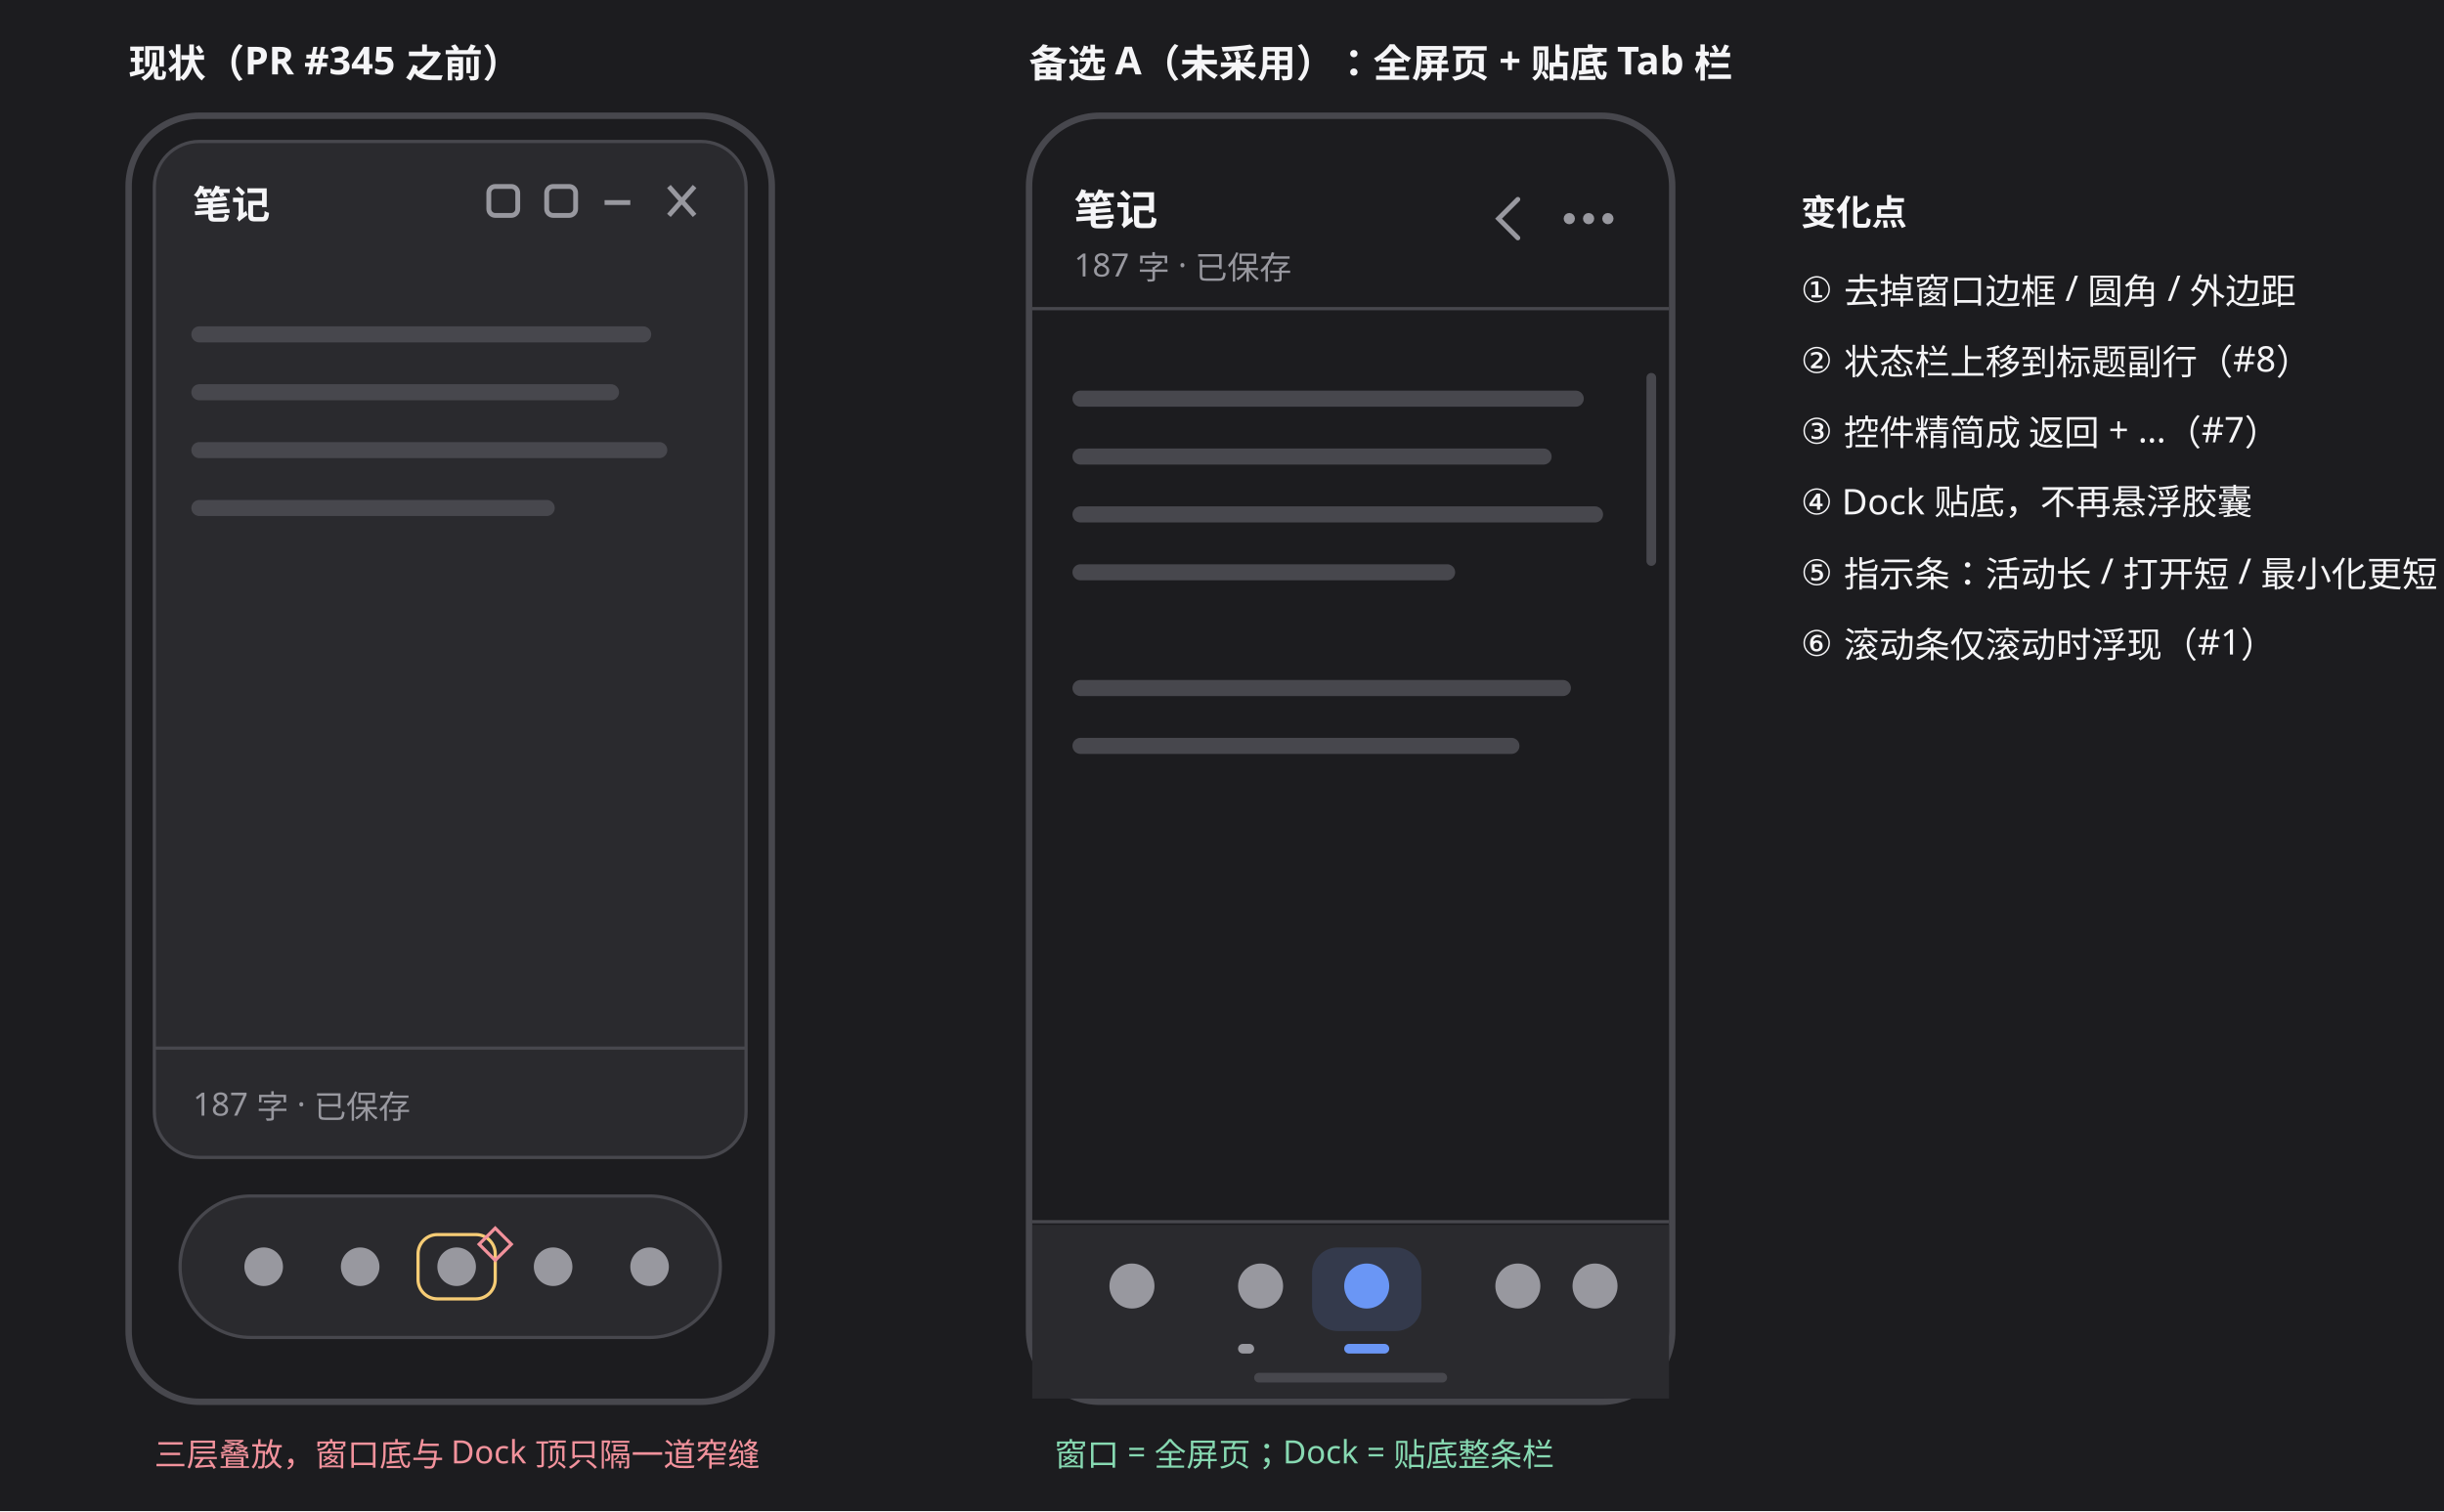
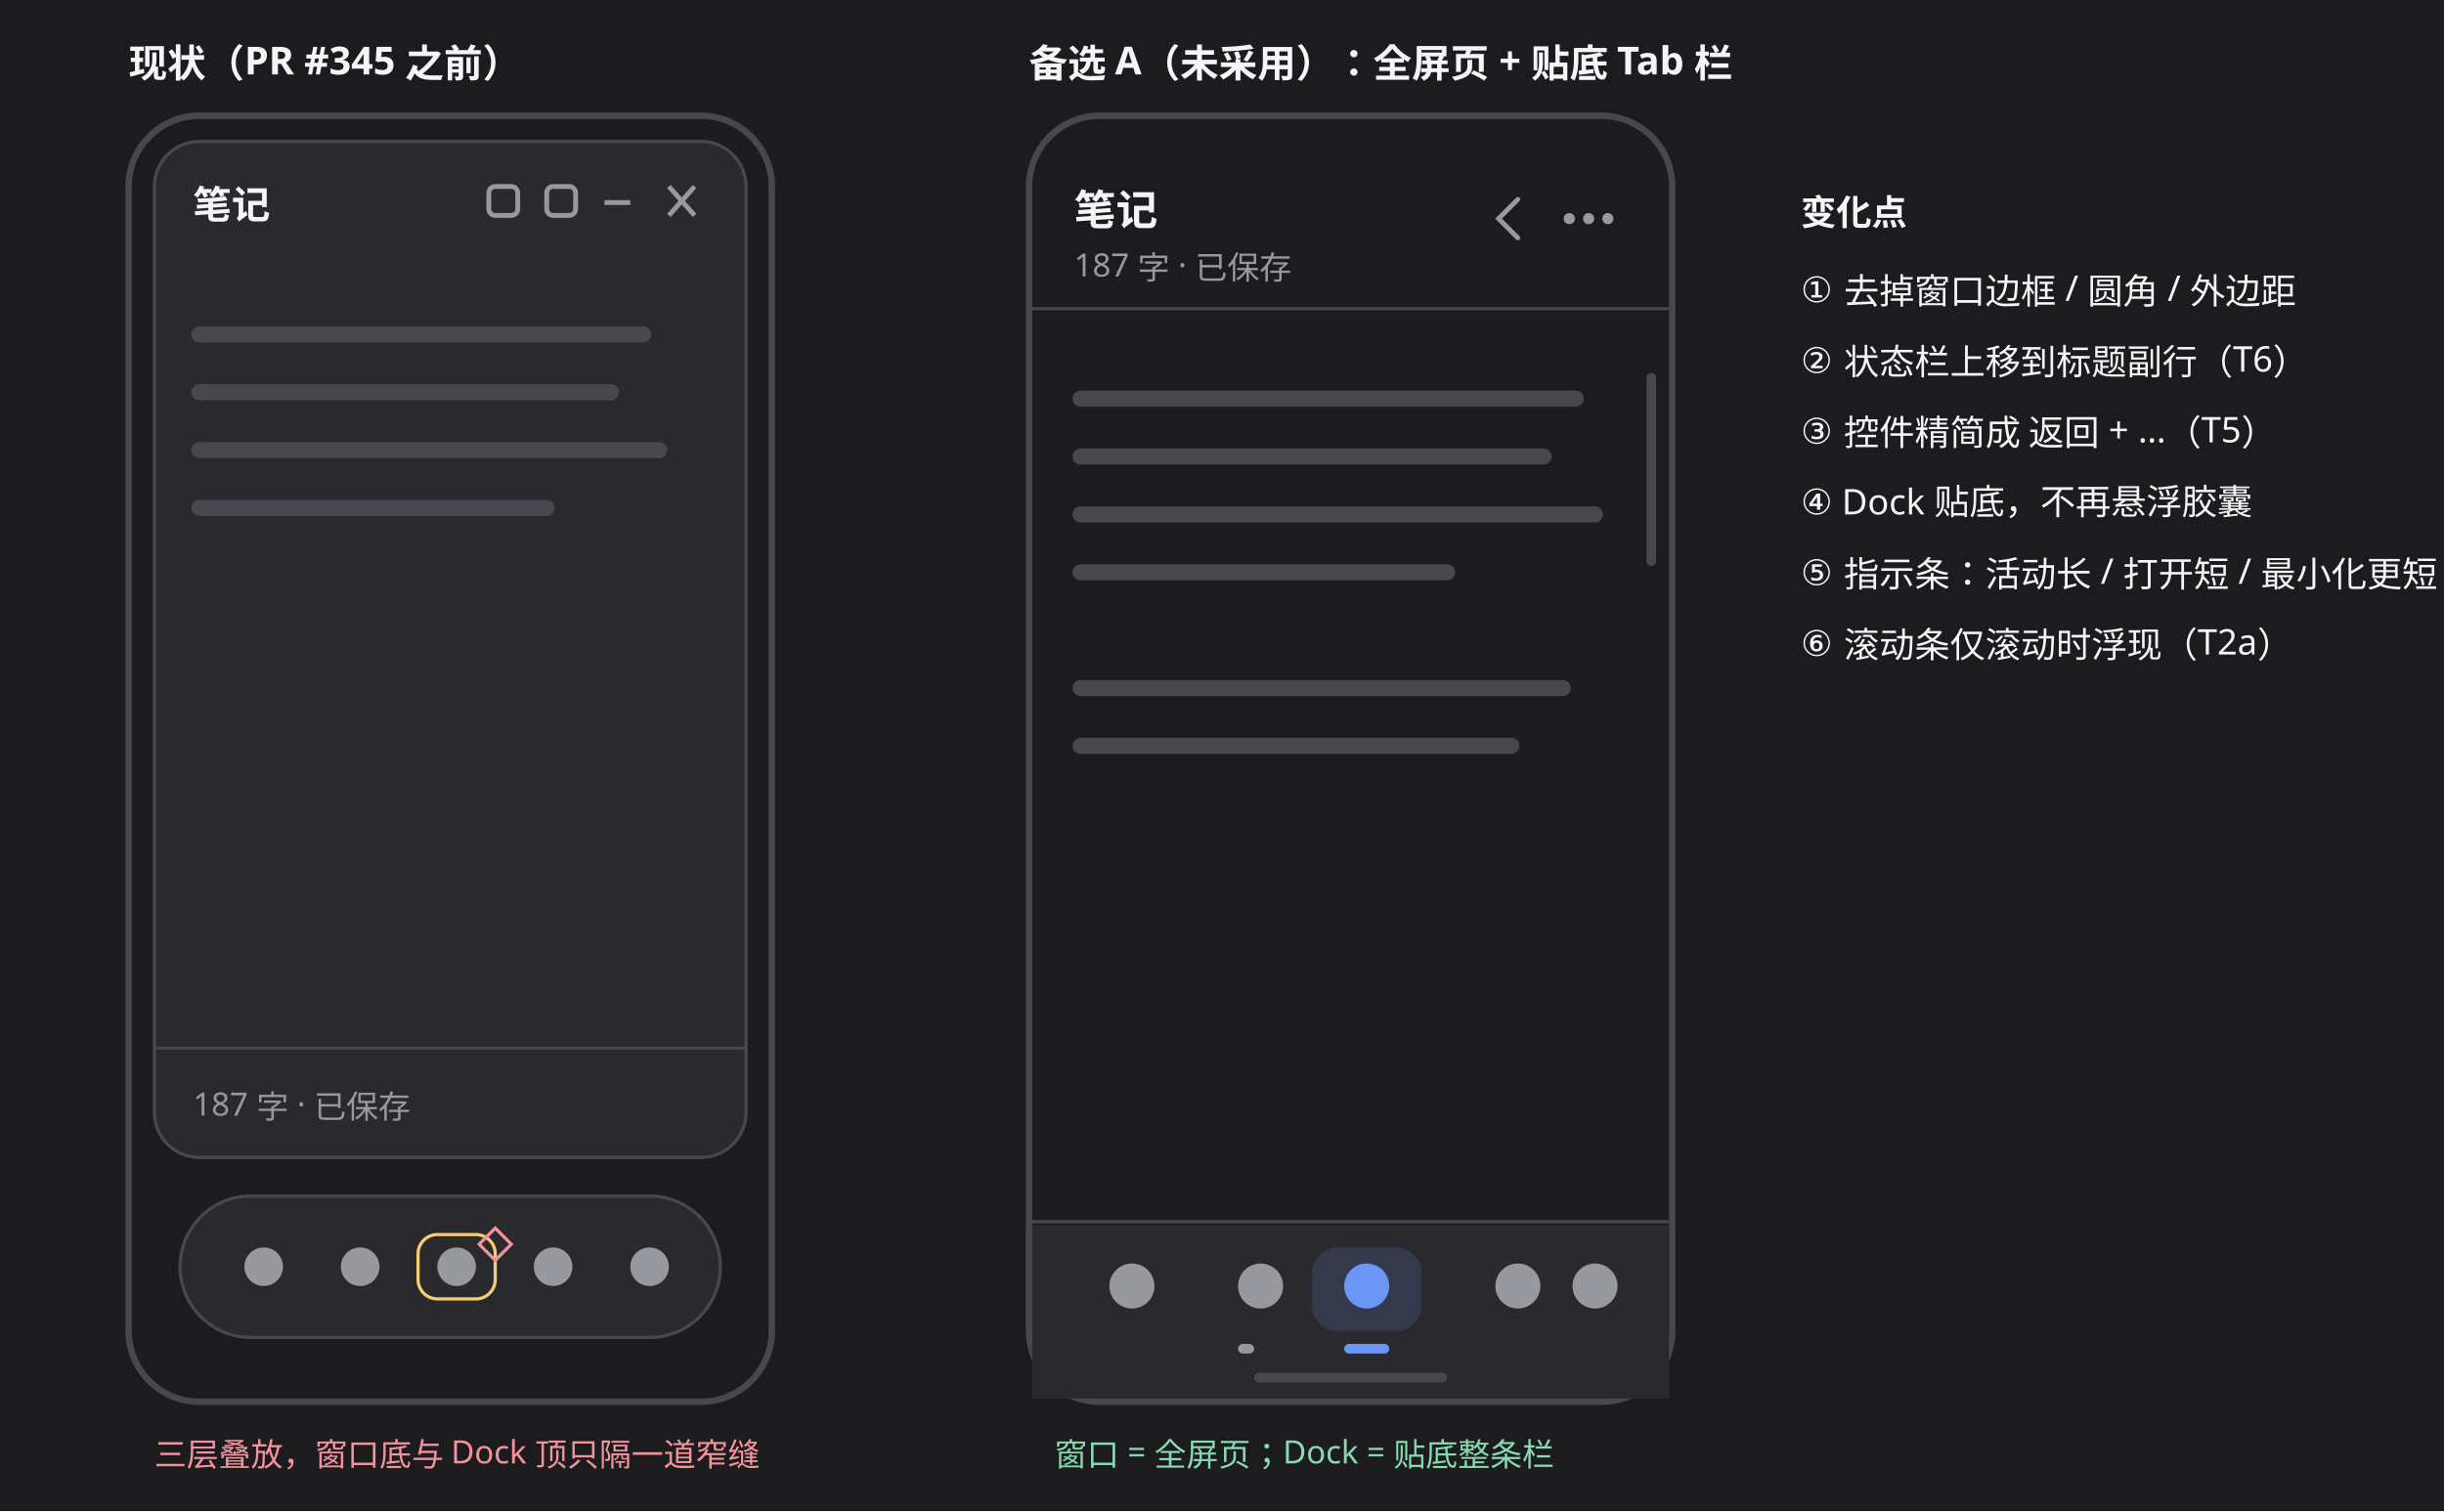
<svg xmlns="http://www.w3.org/2000/svg" viewBox="0 0 760 470" font-family="sans-serif" font-size="12" fill="#f5f5f7">
  <rect width="100%" height="100%" fill="#1c1c1f" />
  <text x="40" y="24" font-weight="bold">现状（PR #345 之前）</text>
  <text x="320" y="24" font-weight="bold">备选 A（未采用）：全屏页 + 贴底 Tab 栏</text>
  <rect x="40" y="36" width="200" height="400" rx="22" fill="none" stroke="#47474d" stroke-width="2" />
  <rect x="48" y="44" width="184" height="316" rx="14" fill="#2a2a2e" stroke="#47474d" />
  <text x="60" y="68" font-size="12" font-weight="bold">笔记</text>
  <g stroke="#98989f" stroke-width="1.5" fill="none">
    <rect x="152" y="58" width="9" height="9" rx="2" />
    <rect x="170" y="58" width="9" height="9" rx="2" />
    <line x1="188" y1="63" x2="196" y2="63" />
    <path d="M208 58l8 9M216 58l-8 9" />
  </g>
  <g stroke="#47474d" stroke-width="5" stroke-linecap="round">
    <line x1="62" y1="104" x2="200" y2="104" />
    <line x1="62" y1="122" x2="190" y2="122" />
    <line x1="62" y1="140" x2="205" y2="140" />
    <line x1="62" y1="158" x2="170" y2="158" />
  </g>
  <line x1="48" y1="326" x2="232" y2="326" stroke="#47474d" />
  <text x="60" y="347" font-size="10" fill="#98989f">187 字 · 已保存</text>
  <rect x="56" y="372" width="168" height="44" rx="22" fill="#2a2a2e" stroke="#47474d" />
  <g fill="#98989f">
    <circle cx="82" cy="394" r="6" />
    <circle cx="112" cy="394" r="6" />
    <circle cx="142" cy="394" r="6" />
    <circle cx="172" cy="394" r="6" />
    <circle cx="202" cy="394" r="6" />
  </g>
  <rect x="130" y="384" width="24" height="20" rx="6" fill="none" stroke="#f6cc75" />
  <path d="M154 382l5 5-5 5-5-5z" fill="none" stroke="#f2929c" />
  <text x="48" y="456" font-size="10" fill="#f2929c">三层叠放，窗口底与 Dock 顶只隔一道窄缝</text>
  <rect x="320" y="36" width="200" height="400" rx="22" fill="none" stroke="#47474d" stroke-width="2" />
  <text x="334" y="70" font-size="13" font-weight="bold">笔记</text>
  <text x="334" y="86" font-size="10" fill="#98989f">187 字 · 已保存</text>
  <g stroke="#98989f" stroke-width="1.5" fill="none" stroke-linecap="round">
    <path d="M472 62l-6 6 6 6" />
    <circle cx="488" cy="68" r="1" fill="#98989f" />
    <circle cx="494" cy="68" r="1" fill="#98989f" />
    <circle cx="500" cy="68" r="1" fill="#98989f" />
  </g>
  <line x1="321" y1="96" x2="519" y2="96" stroke="#47474d" />
  <g stroke="#47474d" stroke-width="5" stroke-linecap="round">
    <line x1="336" y1="124" x2="490" y2="124" />
    <line x1="336" y1="142" x2="480" y2="142" />
    <line x1="336" y1="160" x2="496" y2="160" />
    <line x1="336" y1="178" x2="450" y2="178" />
    <line x1="336" y1="214" x2="486" y2="214" />
    <line x1="336" y1="232" x2="470" y2="232" />
  </g>
  <rect x="512" y="116" width="3" height="60" rx="1.5" fill="#47474d" />
  <line x1="321" y1="380" x2="519" y2="380" stroke="#47474d" />
  <rect x="321" y="381" width="198" height="54" fill="#2a2a2e" />
  <g fill="#98989f">
    <circle cx="352" cy="400" r="7" />
    <circle cx="392" cy="400" r="7" />
    <circle cx="472" cy="400" r="7" />
    <circle cx="496" cy="400" r="7" />
  </g>
  <rect x="408" y="388" width="34" height="26" rx="8" fill="#6a96f5" opacity="0.15" />
  <circle cx="425" cy="400" r="7" fill="#6a96f5" />
  <rect x="418" y="418" width="14" height="3" rx="1.5" fill="#6a96f5" />
  <rect x="385" y="418" width="5" height="3" rx="1.5" fill="#98989f" />
  <rect x="390" y="427" width="60" height="3" rx="1.5" fill="#47474d" />
  <text x="328" y="456" font-size="10" fill="#87d9b2">窗口 = 全屏页；Dock = 贴底整条栏</text>
  <g font-size="11">
    <text x="560" y="70" font-weight="bold">变化点</text>
    <text x="560" y="94">① 去掉窗口边框 / 圆角 / 外边距</text>
-     <text x="560" y="116">② 状态栏上移到标题副行（#8）</text>
-     <text x="560" y="138">③ 控件精简成 返回 + …（#7）</text>
+     <text x="560" y="116">② 状态栏上移到标题副行（T6）</text>
+     <text x="560" y="138">③ 控件精简成 返回 + …（T5）</text>
    <text x="560" y="160">④ Dock 贴底，不再悬浮胶囊</text>
    <text x="560" y="182">⑤ 指示条：活动长 / 打开短 / 最小化更短</text>
-     <text x="560" y="204">⑥ 滚动条仅滚动时浮现（#1）</text>
+     <text x="560" y="204">⑥ 滚动条仅滚动时浮现（T2a）</text>
  </g>
</svg>
